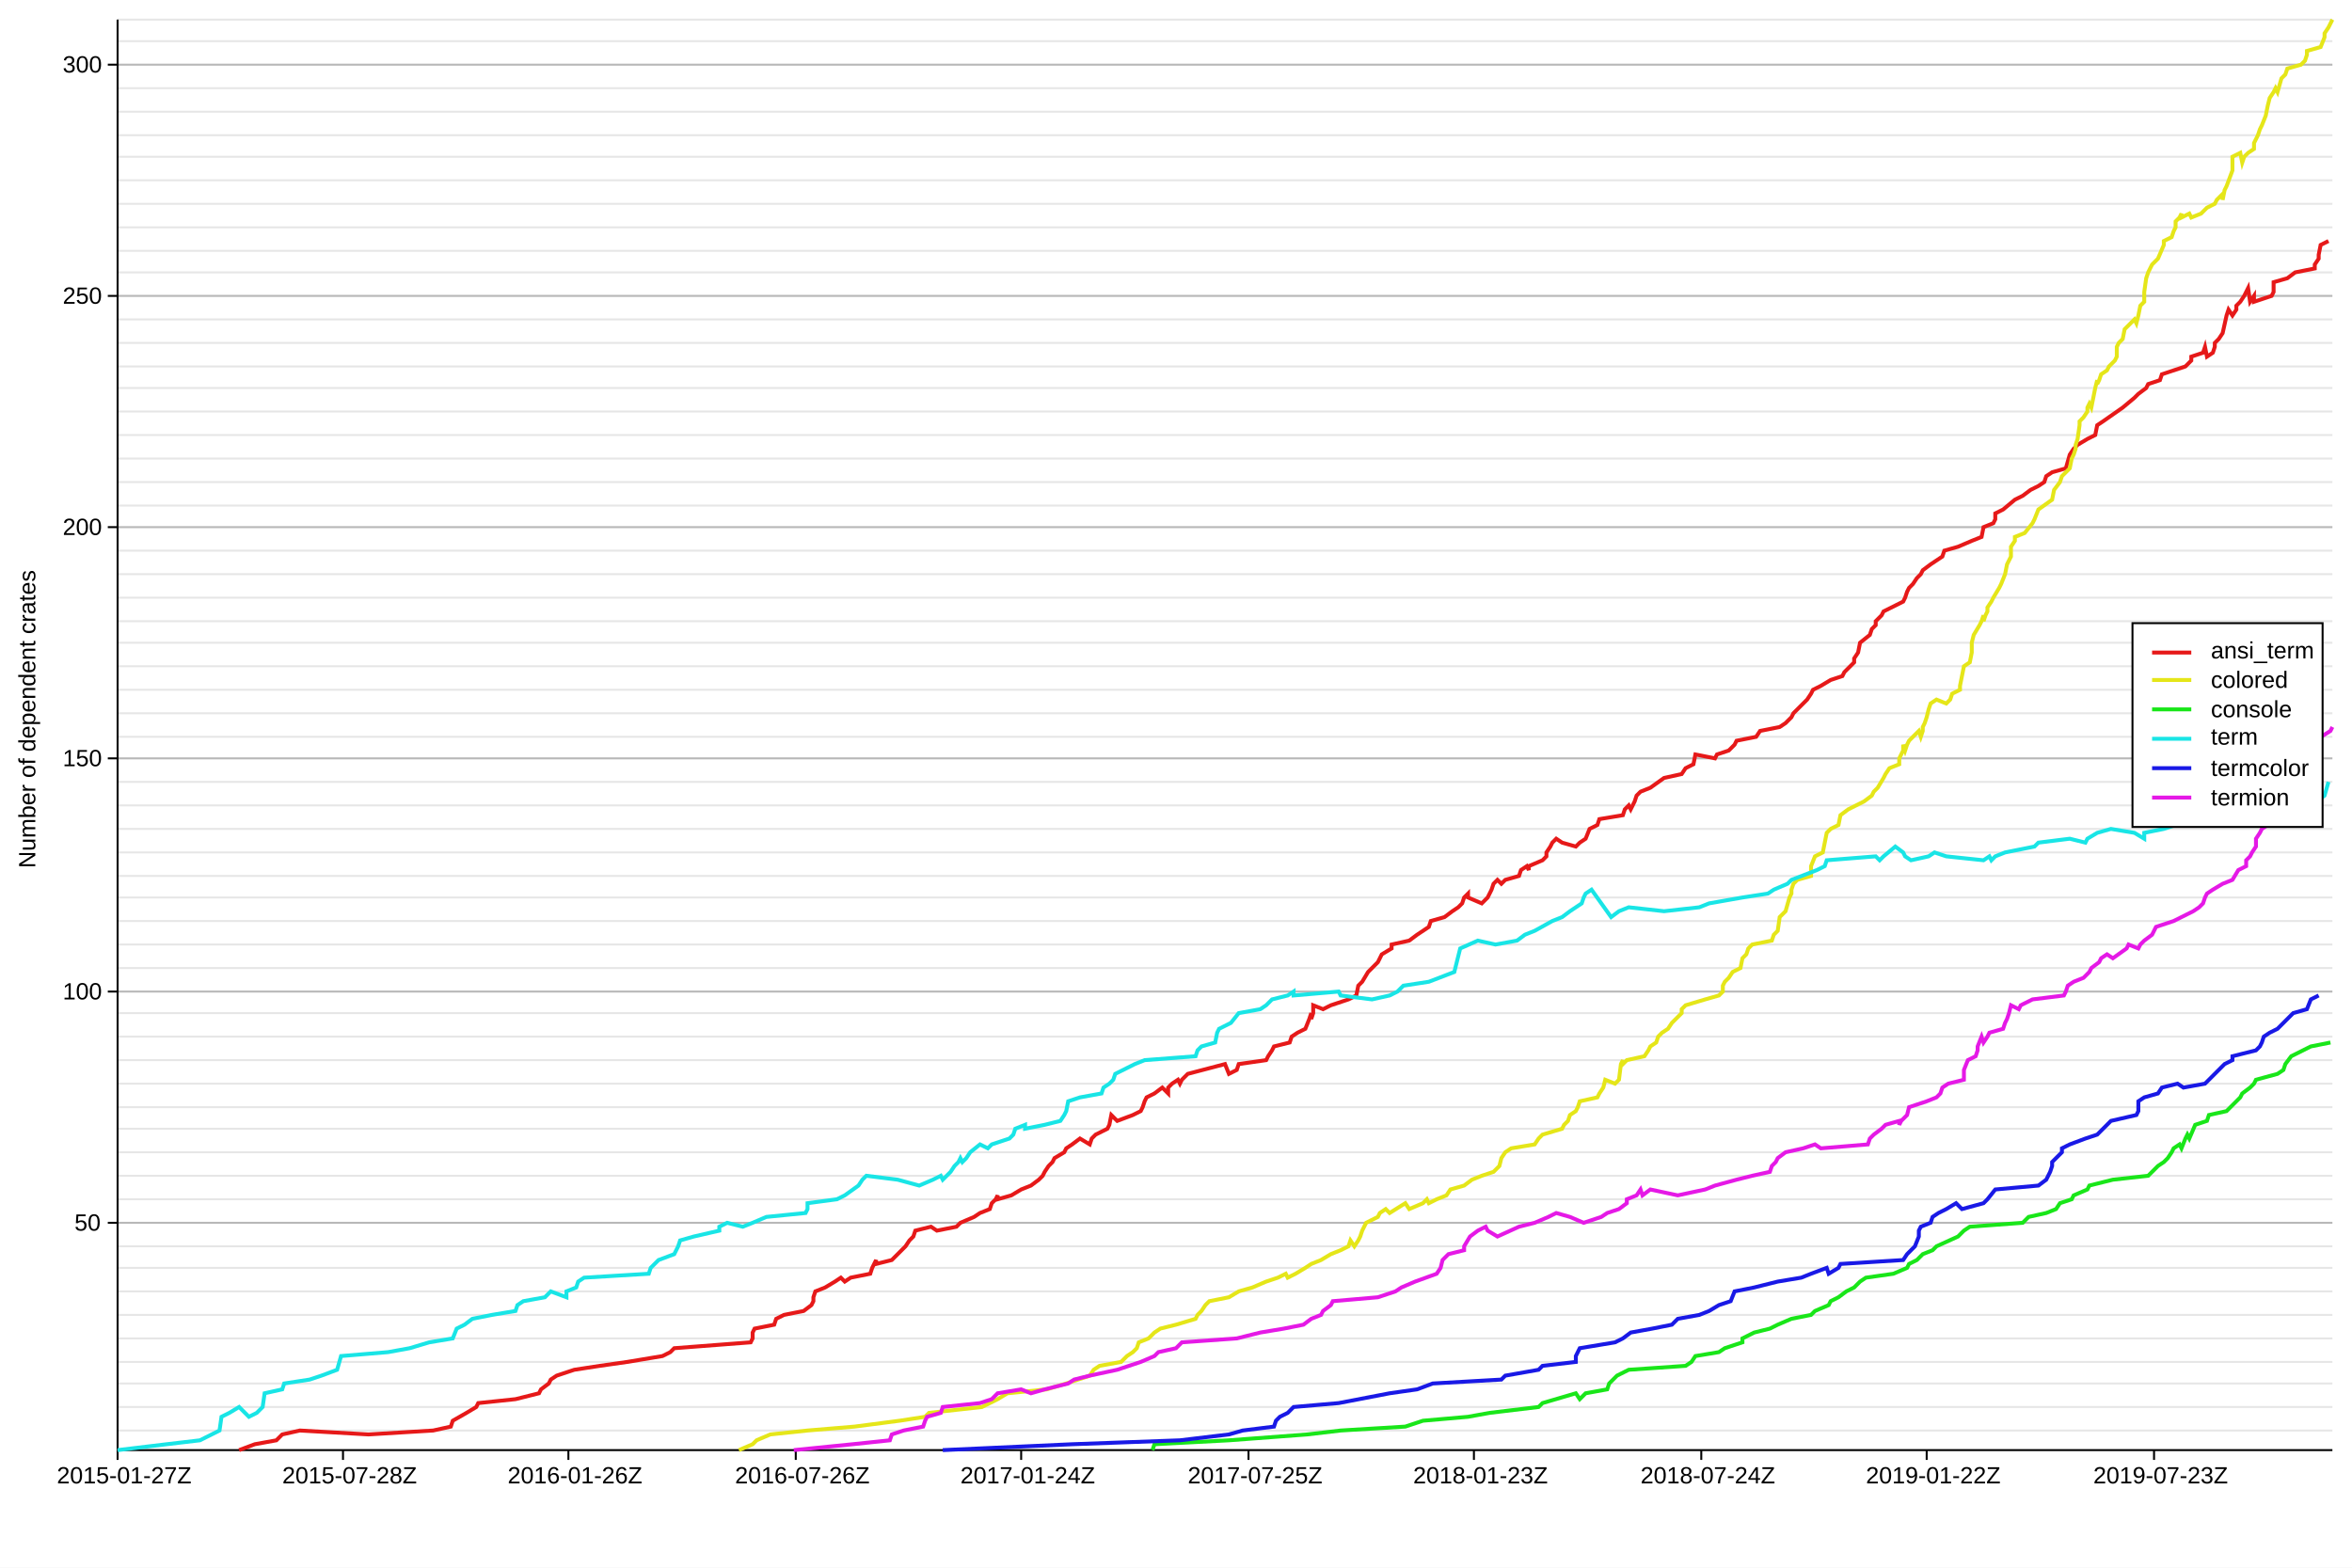
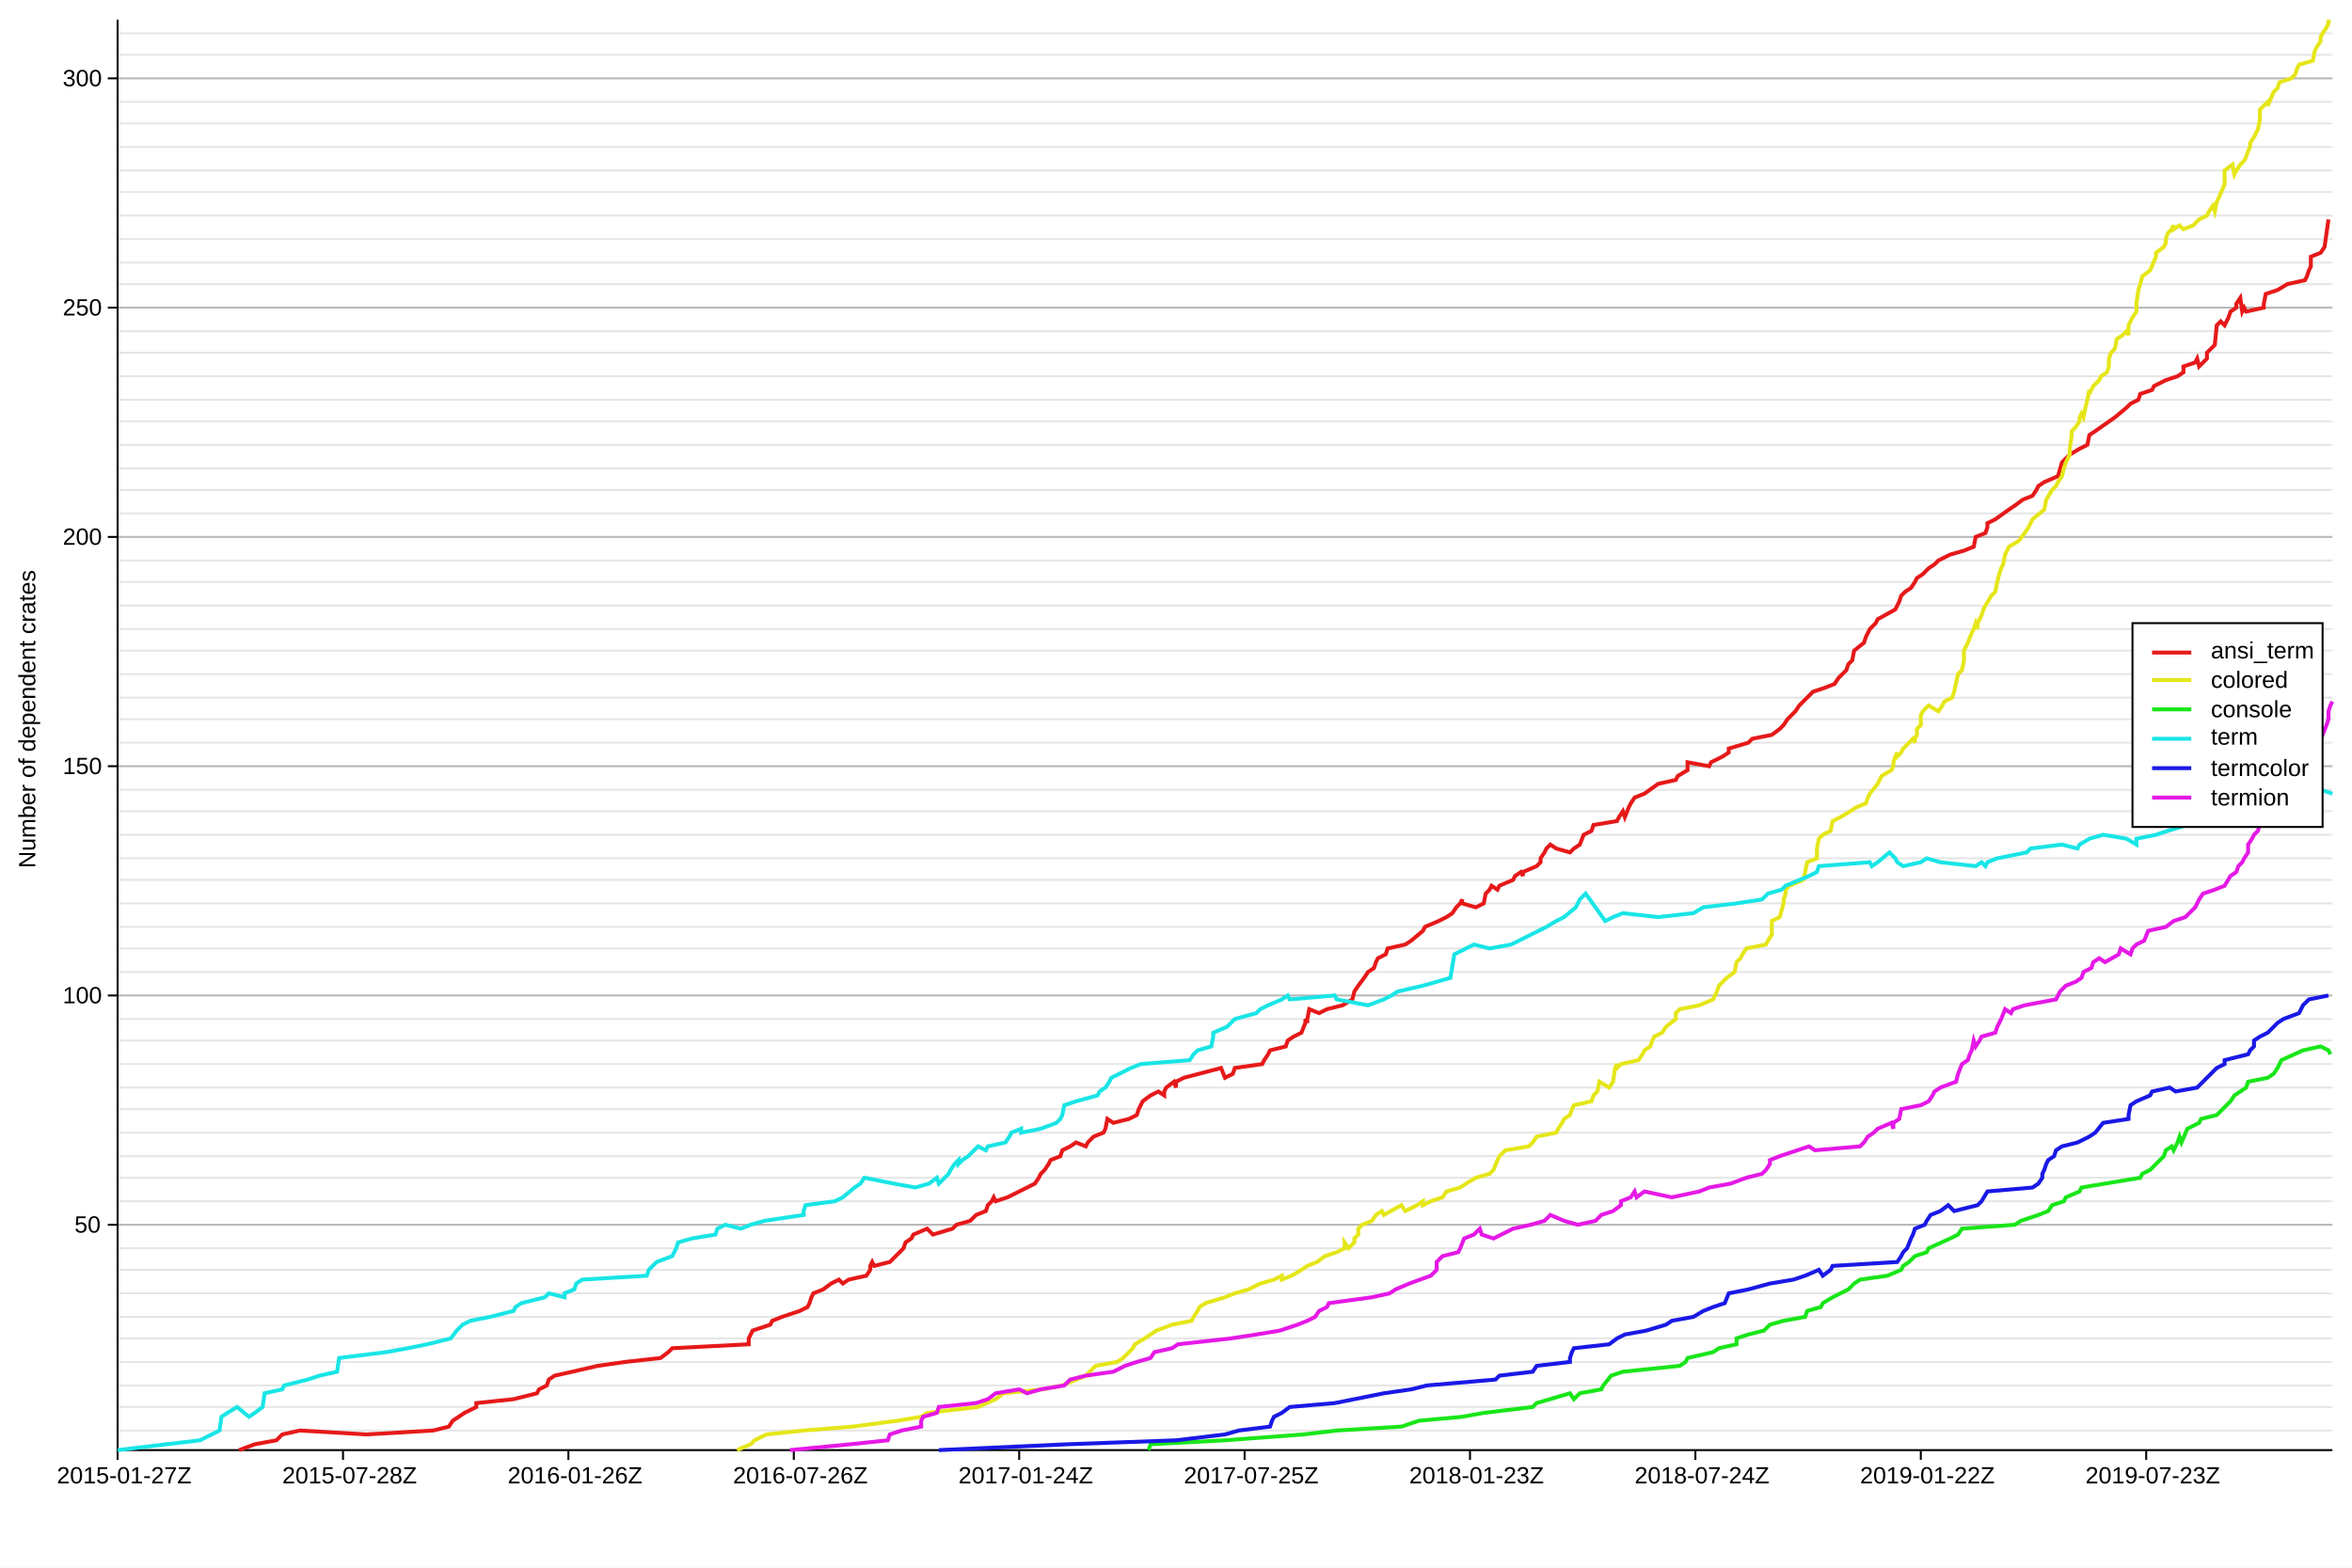
<svg xmlns="http://www.w3.org/2000/svg" viewBox="0 0 1200 800">
  <rect fill="#FFFFFF" height="800" opacity="1" stroke="none" width="1200" x="0" y="0" />
  <line opacity="0.1" stroke="#000000" stroke-width="1" x1="60" x2="1190" y1="730" y2="730" />
  <line opacity="0.1" stroke="#000000" stroke-width="1" x1="60" x2="1190" y1="718" y2="718" />
-   <line opacity="0.1" stroke="#000000" stroke-width="1" x1="60" x2="1190" y1="706" y2="706" />
+   <line opacity="0.1" stroke="#000000" stroke-width="1" x1="60" x2="1190" y1="707" y2="707" />
  <line opacity="0.1" stroke="#000000" stroke-width="1" x1="60" x2="1190" y1="695" y2="695" />
  <line opacity="0.1" stroke="#000000" stroke-width="1" x1="60" x2="1190" y1="683" y2="683" />
-   <line opacity="0.1" stroke="#000000" stroke-width="1" x1="60" x2="1190" y1="671" y2="671" />
-   <line opacity="0.1" stroke="#000000" stroke-width="1" x1="60" x2="1190" y1="659" y2="659" />
-   <line opacity="0.1" stroke="#000000" stroke-width="1" x1="60" x2="1190" y1="647" y2="647" />
-   <line opacity="0.1" stroke="#000000" stroke-width="1" x1="60" x2="1190" y1="636" y2="636" />
-   <line opacity="0.1" stroke="#000000" stroke-width="1" x1="60" x2="1190" y1="624" y2="624" />
-   <line opacity="0.1" stroke="#000000" stroke-width="1" x1="60" x2="1190" y1="612" y2="612" />
-   <line opacity="0.1" stroke="#000000" stroke-width="1" x1="60" x2="1190" y1="600" y2="600" />
-   <line opacity="0.1" stroke="#000000" stroke-width="1" x1="60" x2="1190" y1="588" y2="588" />
-   <line opacity="0.1" stroke="#000000" stroke-width="1" x1="60" x2="1190" y1="576" y2="576" />
-   <line opacity="0.1" stroke="#000000" stroke-width="1" x1="60" x2="1190" y1="565" y2="565" />
-   <line opacity="0.1" stroke="#000000" stroke-width="1" x1="60" x2="1190" y1="553" y2="553" />
-   <line opacity="0.1" stroke="#000000" stroke-width="1" x1="60" x2="1190" y1="541" y2="541" />
-   <line opacity="0.1" stroke="#000000" stroke-width="1" x1="60" x2="1190" y1="529" y2="529" />
-   <line opacity="0.1" stroke="#000000" stroke-width="1" x1="60" x2="1190" y1="517" y2="517" />
-   <line opacity="0.1" stroke="#000000" stroke-width="1" x1="60" x2="1190" y1="506" y2="506" />
-   <line opacity="0.1" stroke="#000000" stroke-width="1" x1="60" x2="1190" y1="494" y2="494" />
-   <line opacity="0.1" stroke="#000000" stroke-width="1" x1="60" x2="1190" y1="482" y2="482" />
-   <line opacity="0.1" stroke="#000000" stroke-width="1" x1="60" x2="1190" y1="470" y2="470" />
-   <line opacity="0.1" stroke="#000000" stroke-width="1" x1="60" x2="1190" y1="458" y2="458" />
-   <line opacity="0.1" stroke="#000000" stroke-width="1" x1="60" x2="1190" y1="447" y2="447" />
-   <line opacity="0.1" stroke="#000000" stroke-width="1" x1="60" x2="1190" y1="435" y2="435" />
-   <line opacity="0.1" stroke="#000000" stroke-width="1" x1="60" x2="1190" y1="423" y2="423" />
-   <line opacity="0.1" stroke="#000000" stroke-width="1" x1="60" x2="1190" y1="411" y2="411" />
-   <line opacity="0.1" stroke="#000000" stroke-width="1" x1="60" x2="1190" y1="399" y2="399" />
-   <line opacity="0.1" stroke="#000000" stroke-width="1" x1="60" x2="1190" y1="387" y2="387" />
-   <line opacity="0.1" stroke="#000000" stroke-width="1" x1="60" x2="1190" y1="376" y2="376" />
-   <line opacity="0.1" stroke="#000000" stroke-width="1" x1="60" x2="1190" y1="364" y2="364" />
-   <line opacity="0.1" stroke="#000000" stroke-width="1" x1="60" x2="1190" y1="352" y2="352" />
-   <line opacity="0.1" stroke="#000000" stroke-width="1" x1="60" x2="1190" y1="340" y2="340" />
-   <line opacity="0.1" stroke="#000000" stroke-width="1" x1="60" x2="1190" y1="328" y2="328" />
-   <line opacity="0.1" stroke="#000000" stroke-width="1" x1="60" x2="1190" y1="317" y2="317" />
-   <line opacity="0.1" stroke="#000000" stroke-width="1" x1="60" x2="1190" y1="305" y2="305" />
-   <line opacity="0.1" stroke="#000000" stroke-width="1" x1="60" x2="1190" y1="293" y2="293" />
-   <line opacity="0.1" stroke="#000000" stroke-width="1" x1="60" x2="1190" y1="281" y2="281" />
-   <line opacity="0.1" stroke="#000000" stroke-width="1" x1="60" x2="1190" y1="269" y2="269" />
-   <line opacity="0.1" stroke="#000000" stroke-width="1" x1="60" x2="1190" y1="258" y2="258" />
-   <line opacity="0.1" stroke="#000000" stroke-width="1" x1="60" x2="1190" y1="246" y2="246" />
-   <line opacity="0.1" stroke="#000000" stroke-width="1" x1="60" x2="1190" y1="234" y2="234" />
-   <line opacity="0.1" stroke="#000000" stroke-width="1" x1="60" x2="1190" y1="222" y2="222" />
-   <line opacity="0.1" stroke="#000000" stroke-width="1" x1="60" x2="1190" y1="210" y2="210" />
-   <line opacity="0.1" stroke="#000000" stroke-width="1" x1="60" x2="1190" y1="198" y2="198" />
-   <line opacity="0.1" stroke="#000000" stroke-width="1" x1="60" x2="1190" y1="187" y2="187" />
-   <line opacity="0.1" stroke="#000000" stroke-width="1" x1="60" x2="1190" y1="175" y2="175" />
-   <line opacity="0.1" stroke="#000000" stroke-width="1" x1="60" x2="1190" y1="163" y2="163" />
-   <line opacity="0.1" stroke="#000000" stroke-width="1" x1="60" x2="1190" y1="151" y2="151" />
-   <line opacity="0.1" stroke="#000000" stroke-width="1" x1="60" x2="1190" y1="139" y2="139" />
-   <line opacity="0.1" stroke="#000000" stroke-width="1" x1="60" x2="1190" y1="128" y2="128" />
-   <line opacity="0.1" stroke="#000000" stroke-width="1" x1="60" x2="1190" y1="116" y2="116" />
-   <line opacity="0.1" stroke="#000000" stroke-width="1" x1="60" x2="1190" y1="104" y2="104" />
-   <line opacity="0.1" stroke="#000000" stroke-width="1" x1="60" x2="1190" y1="92" y2="92" />
-   <line opacity="0.1" stroke="#000000" stroke-width="1" x1="60" x2="1190" y1="80" y2="80" />
-   <line opacity="0.1" stroke="#000000" stroke-width="1" x1="60" x2="1190" y1="69" y2="69" />
-   <line opacity="0.1" stroke="#000000" stroke-width="1" x1="60" x2="1190" y1="57" y2="57" />
-   <line opacity="0.1" stroke="#000000" stroke-width="1" x1="60" x2="1190" y1="45" y2="45" />
-   <line opacity="0.1" stroke="#000000" stroke-width="1" x1="60" x2="1190" y1="33" y2="33" />
-   <line opacity="0.1" stroke="#000000" stroke-width="1" x1="60" x2="1190" y1="21" y2="21" />
-   <line opacity="0.1" stroke="#000000" stroke-width="1" x1="60" x2="1190" y1="10" y2="10" />
+   <line opacity="0.1" stroke="#000000" stroke-width="1" x1="60" x2="1190" y1="672" y2="672" />
+   <line opacity="0.1" stroke="#000000" stroke-width="1" x1="60" x2="1190" y1="660" y2="660" />
+   <line opacity="0.1" stroke="#000000" stroke-width="1" x1="60" x2="1190" y1="648" y2="648" />
+   <line opacity="0.1" stroke="#000000" stroke-width="1" x1="60" x2="1190" y1="637" y2="637" />
+   <line opacity="0.1" stroke="#000000" stroke-width="1" x1="60" x2="1190" y1="625" y2="625" />
+   <line opacity="0.1" stroke="#000000" stroke-width="1" x1="60" x2="1190" y1="613" y2="613" />
+   <line opacity="0.1" stroke="#000000" stroke-width="1" x1="60" x2="1190" y1="601" y2="601" />
+   <line opacity="0.1" stroke="#000000" stroke-width="1" x1="60" x2="1190" y1="590" y2="590" />
+   <line opacity="0.1" stroke="#000000" stroke-width="1" x1="60" x2="1190" y1="578" y2="578" />
+   <line opacity="0.1" stroke="#000000" stroke-width="1" x1="60" x2="1190" y1="566" y2="566" />
+   <line opacity="0.1" stroke="#000000" stroke-width="1" x1="60" x2="1190" y1="555" y2="555" />
+   <line opacity="0.1" stroke="#000000" stroke-width="1" x1="60" x2="1190" y1="543" y2="543" />
+   <line opacity="0.1" stroke="#000000" stroke-width="1" x1="60" x2="1190" y1="531" y2="531" />
+   <line opacity="0.1" stroke="#000000" stroke-width="1" x1="60" x2="1190" y1="520" y2="520" />
+   <line opacity="0.1" stroke="#000000" stroke-width="1" x1="60" x2="1190" y1="508" y2="508" />
+   <line opacity="0.1" stroke="#000000" stroke-width="1" x1="60" x2="1190" y1="496" y2="496" />
+   <line opacity="0.1" stroke="#000000" stroke-width="1" x1="60" x2="1190" y1="484" y2="484" />
+   <line opacity="0.1" stroke="#000000" stroke-width="1" x1="60" x2="1190" y1="473" y2="473" />
+   <line opacity="0.1" stroke="#000000" stroke-width="1" x1="60" x2="1190" y1="461" y2="461" />
+   <line opacity="0.1" stroke="#000000" stroke-width="1" x1="60" x2="1190" y1="449" y2="449" />
+   <line opacity="0.1" stroke="#000000" stroke-width="1" x1="60" x2="1190" y1="438" y2="438" />
+   <line opacity="0.1" stroke="#000000" stroke-width="1" x1="60" x2="1190" y1="426" y2="426" />
+   <line opacity="0.1" stroke="#000000" stroke-width="1" x1="60" x2="1190" y1="414" y2="414" />
+   <line opacity="0.1" stroke="#000000" stroke-width="1" x1="60" x2="1190" y1="403" y2="403" />
+   <line opacity="0.1" stroke="#000000" stroke-width="1" x1="60" x2="1190" y1="391" y2="391" />
+   <line opacity="0.1" stroke="#000000" stroke-width="1" x1="60" x2="1190" y1="379" y2="379" />
+   <line opacity="0.1" stroke="#000000" stroke-width="1" x1="60" x2="1190" y1="367" y2="367" />
+   <line opacity="0.1" stroke="#000000" stroke-width="1" x1="60" x2="1190" y1="356" y2="356" />
+   <line opacity="0.1" stroke="#000000" stroke-width="1" x1="60" x2="1190" y1="344" y2="344" />
+   <line opacity="0.1" stroke="#000000" stroke-width="1" x1="60" x2="1190" y1="332" y2="332" />
+   <line opacity="0.1" stroke="#000000" stroke-width="1" x1="60" x2="1190" y1="321" y2="321" />
+   <line opacity="0.1" stroke="#000000" stroke-width="1" x1="60" x2="1190" y1="309" y2="309" />
+   <line opacity="0.1" stroke="#000000" stroke-width="1" x1="60" x2="1190" y1="297" y2="297" />
+   <line opacity="0.1" stroke="#000000" stroke-width="1" x1="60" x2="1190" y1="286" y2="286" />
+   <line opacity="0.1" stroke="#000000" stroke-width="1" x1="60" x2="1190" y1="274" y2="274" />
+   <line opacity="0.1" stroke="#000000" stroke-width="1" x1="60" x2="1190" y1="262" y2="262" />
+   <line opacity="0.1" stroke="#000000" stroke-width="1" x1="60" x2="1190" y1="250" y2="250" />
+   <line opacity="0.1" stroke="#000000" stroke-width="1" x1="60" x2="1190" y1="239" y2="239" />
+   <line opacity="0.1" stroke="#000000" stroke-width="1" x1="60" x2="1190" y1="227" y2="227" />
+   <line opacity="0.1" stroke="#000000" stroke-width="1" x1="60" x2="1190" y1="215" y2="215" />
+   <line opacity="0.1" stroke="#000000" stroke-width="1" x1="60" x2="1190" y1="204" y2="204" />
+   <line opacity="0.1" stroke="#000000" stroke-width="1" x1="60" x2="1190" y1="192" y2="192" />
+   <line opacity="0.1" stroke="#000000" stroke-width="1" x1="60" x2="1190" y1="180" y2="180" />
+   <line opacity="0.1" stroke="#000000" stroke-width="1" x1="60" x2="1190" y1="169" y2="169" />
+   <line opacity="0.1" stroke="#000000" stroke-width="1" x1="60" x2="1190" y1="157" y2="157" />
+   <line opacity="0.1" stroke="#000000" stroke-width="1" x1="60" x2="1190" y1="145" y2="145" />
+   <line opacity="0.1" stroke="#000000" stroke-width="1" x1="60" x2="1190" y1="134" y2="134" />
+   <line opacity="0.1" stroke="#000000" stroke-width="1" x1="60" x2="1190" y1="122" y2="122" />
+   <line opacity="0.1" stroke="#000000" stroke-width="1" x1="60" x2="1190" y1="110" y2="110" />
+   <line opacity="0.1" stroke="#000000" stroke-width="1" x1="60" x2="1190" y1="98" y2="98" />
+   <line opacity="0.1" stroke="#000000" stroke-width="1" x1="60" x2="1190" y1="87" y2="87" />
+   <line opacity="0.1" stroke="#000000" stroke-width="1" x1="60" x2="1190" y1="75" y2="75" />
+   <line opacity="0.1" stroke="#000000" stroke-width="1" x1="60" x2="1190" y1="63" y2="63" />
+   <line opacity="0.1" stroke="#000000" stroke-width="1" x1="60" x2="1190" y1="52" y2="52" />
+   <line opacity="0.1" stroke="#000000" stroke-width="1" x1="60" x2="1190" y1="40" y2="40" />
+   <line opacity="0.1" stroke="#000000" stroke-width="1" x1="60" x2="1190" y1="28" y2="28" />
+   <line opacity="0.1" stroke="#000000" stroke-width="1" x1="60" x2="1190" y1="17" y2="17" />
  <text fill="#000000" font-family="Arial" font-size="12" opacity="1" transform="rotate(270, 10, 443)" x="10" y="451">
Number of dependent crates
</text>
-   <line opacity="0.2" stroke="#000000" stroke-width="1" x1="60" x2="1190" y1="624" y2="624" />
-   <line opacity="0.2" stroke="#000000" stroke-width="1" x1="60" x2="1190" y1="506" y2="506" />
-   <line opacity="0.2" stroke="#000000" stroke-width="1" x1="60" x2="1190" y1="387" y2="387" />
-   <line opacity="0.2" stroke="#000000" stroke-width="1" x1="60" x2="1190" y1="269" y2="269" />
-   <line opacity="0.2" stroke="#000000" stroke-width="1" x1="60" x2="1190" y1="151" y2="151" />
-   <line opacity="0.2" stroke="#000000" stroke-width="1" x1="60" x2="1190" y1="33" y2="33" />
+   <line opacity="0.2" stroke="#000000" stroke-width="1" x1="60" x2="1190" y1="625" y2="625" />
+   <line opacity="0.2" stroke="#000000" stroke-width="1" x1="60" x2="1190" y1="508" y2="508" />
+   <line opacity="0.2" stroke="#000000" stroke-width="1" x1="60" x2="1190" y1="391" y2="391" />
+   <line opacity="0.2" stroke="#000000" stroke-width="1" x1="60" x2="1190" y1="274" y2="274" />
+   <line opacity="0.2" stroke="#000000" stroke-width="1" x1="60" x2="1190" y1="157" y2="157" />
+   <line opacity="0.2" stroke="#000000" stroke-width="1" x1="60" x2="1190" y1="40" y2="40" />
  <polyline fill="none" opacity="1" points="60,740 60,10 " stroke="#000000" stroke-width="1" />
-   <text fill="#000000" font-family="Arial" font-size="12" opacity="1" x="38" y="628">
+   <text fill="#000000" font-family="Arial" font-size="12" opacity="1" x="38" y="629">
50
</text>
-   <polyline fill="none" opacity="1" points="55,624 60,624 " stroke="#000000" stroke-width="1" />
-   <text fill="#000000" font-family="Arial" font-size="12" opacity="1" x="32" y="510">
+   <polyline fill="none" opacity="1" points="55,625 60,625 " stroke="#000000" stroke-width="1" />
+   <text fill="#000000" font-family="Arial" font-size="12" opacity="1" x="32" y="512">
100
</text>
-   <polyline fill="none" opacity="1" points="55,506 60,506 " stroke="#000000" stroke-width="1" />
-   <text fill="#000000" font-family="Arial" font-size="12" opacity="1" x="32" y="391">
+   <polyline fill="none" opacity="1" points="55,508 60,508 " stroke="#000000" stroke-width="1" />
+   <text fill="#000000" font-family="Arial" font-size="12" opacity="1" x="32" y="395">
150
</text>
-   <polyline fill="none" opacity="1" points="55,387 60,387 " stroke="#000000" stroke-width="1" />
-   <text fill="#000000" font-family="Arial" font-size="12" opacity="1" x="32" y="273">
+   <polyline fill="none" opacity="1" points="55,391 60,391 " stroke="#000000" stroke-width="1" />
+   <text fill="#000000" font-family="Arial" font-size="12" opacity="1" x="32" y="278">
200
</text>
-   <polyline fill="none" opacity="1" points="55,269 60,269 " stroke="#000000" stroke-width="1" />
-   <text fill="#000000" font-family="Arial" font-size="12" opacity="1" x="32" y="155">
+   <polyline fill="none" opacity="1" points="55,274 60,274 " stroke="#000000" stroke-width="1" />
+   <text fill="#000000" font-family="Arial" font-size="12" opacity="1" x="32" y="161">
250
</text>
-   <polyline fill="none" opacity="1" points="55,151 60,151 " stroke="#000000" stroke-width="1" />
-   <text fill="#000000" font-family="Arial" font-size="12" opacity="1" x="32" y="37">
+   <polyline fill="none" opacity="1" points="55,157 60,157 " stroke="#000000" stroke-width="1" />
+   <text fill="#000000" font-family="Arial" font-size="12" opacity="1" x="32" y="44">
300
</text>
-   <polyline fill="none" opacity="1" points="55,33 60,33 " stroke="#000000" stroke-width="1" />
+   <polyline fill="none" opacity="1" points="55,40 60,40 " stroke="#000000" stroke-width="1" />
  <polyline fill="none" opacity="1" points="60,740 1190,740 " stroke="#000000" stroke-width="1" />
  <text fill="#000000" font-family="Arial" font-size="12" opacity="1" x="29" y="757">
2015-01-27Z
</text>
  <polyline fill="none" opacity="1" points="60,740 60,745 " stroke="#000000" stroke-width="1" />
  <text fill="#000000" font-family="Arial" font-size="12" opacity="1" x="144" y="757">
2015-07-28Z
</text>
  <polyline fill="none" opacity="1" points="175,740 175,745 " stroke="#000000" stroke-width="1" />
  <text fill="#000000" font-family="Arial" font-size="12" opacity="1" x="259" y="757">
2016-01-26Z
</text>
  <polyline fill="none" opacity="1" points="290,740 290,745 " stroke="#000000" stroke-width="1" />
-   <text fill="#000000" font-family="Arial" font-size="12" opacity="1" x="375" y="757">
+   <text fill="#000000" font-family="Arial" font-size="12" opacity="1" x="374" y="757">
2016-07-26Z
</text>
-   <polyline fill="none" opacity="1" points="406,740 406,745 " stroke="#000000" stroke-width="1" />
-   <text fill="#000000" font-family="Arial" font-size="12" opacity="1" x="490" y="757">
+   <polyline fill="none" opacity="1" points="405,740 405,745 " stroke="#000000" stroke-width="1" />
+   <text fill="#000000" font-family="Arial" font-size="12" opacity="1" x="489" y="757">
2017-01-24Z
</text>
-   <polyline fill="none" opacity="1" points="521,740 521,745 " stroke="#000000" stroke-width="1" />
-   <text fill="#000000" font-family="Arial" font-size="12" opacity="1" x="606" y="757">
+   <polyline fill="none" opacity="1" points="520,740 520,745 " stroke="#000000" stroke-width="1" />
+   <text fill="#000000" font-family="Arial" font-size="12" opacity="1" x="604" y="757">
2017-07-25Z
</text>
-   <polyline fill="none" opacity="1" points="637,740 637,745 " stroke="#000000" stroke-width="1" />
-   <text fill="#000000" font-family="Arial" font-size="12" opacity="1" x="721" y="757">
+   <polyline fill="none" opacity="1" points="635,740 635,745 " stroke="#000000" stroke-width="1" />
+   <text fill="#000000" font-family="Arial" font-size="12" opacity="1" x="719" y="757">
2018-01-23Z
</text>
-   <polyline fill="none" opacity="1" points="752,740 752,745 " stroke="#000000" stroke-width="1" />
-   <text fill="#000000" font-family="Arial" font-size="12" opacity="1" x="837" y="757">
+   <polyline fill="none" opacity="1" points="750,740 750,745 " stroke="#000000" stroke-width="1" />
+   <text fill="#000000" font-family="Arial" font-size="12" opacity="1" x="834" y="757">
2018-07-24Z
</text>
-   <polyline fill="none" opacity="1" points="868,740 868,745 " stroke="#000000" stroke-width="1" />
-   <text fill="#000000" font-family="Arial" font-size="12" opacity="1" x="952" y="757">
+   <polyline fill="none" opacity="1" points="865,740 865,745 " stroke="#000000" stroke-width="1" />
+   <text fill="#000000" font-family="Arial" font-size="12" opacity="1" x="949" y="757">
2019-01-22Z
</text>
-   <polyline fill="none" opacity="1" points="983,740 983,745 " stroke="#000000" stroke-width="1" />
-   <text fill="#000000" font-family="Arial" font-size="12" opacity="1" x="1068" y="757">
+   <polyline fill="none" opacity="1" points="980,740 980,745 " stroke="#000000" stroke-width="1" />
+   <text fill="#000000" font-family="Arial" font-size="12" opacity="1" x="1064" y="757">
2019-07-23Z
</text>
-   <polyline fill="none" opacity="1" points="1099,740 1099,745 " stroke="#000000" stroke-width="1" />
-   <polyline fill="none" opacity="1" points="122,740 130,737 141,735 144,732 153,730 188,732 221,730 230,728 231,725 238,721 243,718 244,716 263,714 275,711 276,709 280,706 281,704 284,702 293,699 306,697 320,695 338,692 342,690 344,688 383,685 384,683 384,680 385,678 395,676 396,673 400,671 410,669 414,666 415,664 415,662 416,659 421,657 426,654 429,652 431,654 434,652 444,650 445,647 446,645 447,643 447,645 455,643 462,636 464,633 466,631 467,628 475,626 478,628 488,626 490,624 497,621 500,619 505,617 506,614 508,612 509,610 509,612 516,610 521,607 526,605 530,602 532,600 533,598 535,595 537,593 538,591 543,588 544,586 547,584 551,581 556,584 557,581 559,579 565,576 566,574 567,569 570,572 578,569 582,567 583,565 584,562 585,560 589,558 593,555 596,558 596,555 598,553 601,551 602,553 603,551 606,548 625,543 627,548 631,546 632,543 646,541 647,539 649,536 650,534 658,532 659,529 662,527 666,525 668,520 669,517 669,520 670,517 670,513 675,515 679,513 688,510 692,508 693,503 695,501 698,496 700,494 703,491 704,489 705,487 710,484 710,482 719,480 723,477 729,473 730,470 737,468 741,465 744,463 746,461 747,458 749,456 749,458 756,461 759,458 761,454 762,451 764,449 766,451 768,449 775,447 776,444 779,442 780,444 780,442 787,439 789,437 789,435 791,432 792,430 794,428 797,430 804,432 806,430 809,428 811,423 815,421 816,418 828,416 829,413 831,411 832,413 834,409 835,406 837,404 842,402 849,397 858,395 860,392 864,390 865,385 875,387 876,385 882,383 885,380 886,378 896,376 898,373 908,371 911,369 914,366 915,364 917,362 920,359 922,357 924,354 925,352 929,350 934,347 940,345 941,343 944,340 946,338 946,336 948,333 949,328 954,324 955,321 957,319 957,317 960,314 961,312 971,307 972,305 973,302 974,300 976,298 978,295 980,293 981,291 985,288 988,286 991,284 992,281 999,279 1006,276 1011,274 1012,269 1017,267 1018,265 1018,262 1022,260 1028,255 1032,253 1036,250 1040,248 1043,246 1044,243 1047,241 1054,239 1056,232 1058,229 1060,227 1065,224 1069,222 1070,217 1073,215 1083,208 1089,203 1091,201 1095,198 1096,196 1102,194 1103,191 1109,189 1115,187 1118,184 1118,182 1124,180 1125,177 1126,182 1129,180 1130,177 1130,175 1132,173 1134,170 1136,161 1137,158 1139,161 1141,158 1141,156 1143,154 1145,151 1146,149 1147,147 1148,154 1150,151 1150,154 1159,151 1160,149 1160,144 1167,142 1171,139 1181,137 1181,135 1183,132 1183,130 1184,125 1188,123 " stroke="#E61919" stroke-width="2" />
-   <polyline fill="none" opacity="1" points="377,740 384,737 386,735 393,732 412,730 436,728 459,725 472,723 474,721 501,718 509,714 514,711 534,709 544,706 556,702 558,699 561,697 572,695 575,692 578,690 580,688 581,685 586,683 589,680 592,678 600,676 610,673 611,671 613,669 615,666 617,664 627,662 632,659 639,657 646,654 652,652 656,650 657,652 661,650 666,647 669,645 674,643 679,640 684,638 688,636 689,633 691,636 693,633 694,631 695,628 696,626 697,624 703,621 704,619 707,617 709,619 717,614 719,617 726,614 728,612 729,614 733,612 738,610 740,607 747,605 751,602 756,600 762,598 765,595 766,591 768,588 771,586 783,584 785,581 787,579 797,576 798,574 800,572 801,569 804,567 805,565 806,562 815,560 816,558 818,555 819,551 824,553 826,551 827,543 828,541 828,543 830,541 839,539 841,536 842,534 845,532 846,529 848,527 851,525 853,522 858,517 858,515 860,513 870,510 877,508 879,506 879,503 880,501 882,499 884,496 888,494 889,489 891,487 892,484 894,482 904,480 905,477 907,475 908,468 911,465 913,458 914,456 914,454 915,451 917,449 924,447 924,442 926,437 930,435 931,430 932,425 934,423 938,421 939,416 943,413 947,411 951,409 955,406 956,404 958,402 961,397 962,395 964,392 969,390 969,387 970,385 971,383 971,380 972,383 973,380 974,378 979,373 980,376 981,373 981,371 982,369 983,366 984,362 985,359 988,357 993,359 995,357 996,354 1000,352 1000,350 1002,340 1005,338 1006,333 1006,328 1007,324 1010,319 1011,317 1012,314 1012,317 1013,314 1014,312 1014,310 1016,307 1017,305 1020,300 1021,298 1023,293 1024,288 1025,286 1026,284 1026,279 1028,276 1028,274 1033,272 1037,267 1038,265 1040,260 1047,255 1048,250 1051,246 1052,243 1054,241 1056,239 1057,234 1058,232 1059,229 1059,227 1060,224 1061,217 1061,215 1063,213 1065,210 1065,208 1066,206 1067,208 1068,203 1069,198 1070,194 1070,196 1071,194 1072,191 1075,189 1076,187 1079,184 1080,182 1080,177 1081,175 1083,173 1084,168 1087,165 1089,163 1090,165 1091,161 1092,156 1094,154 1094,149 1095,142 1096,139 1098,135 1101,132 1104,125 1104,123 1108,121 1109,118 1110,116 1110,113 1112,111 1113,109 1113,111 1117,109 1118,111 1123,109 1126,106 1130,104 1131,102 1134,99 1134,102 1135,97 1136,95 1139,87 1139,80 1143,78 1144,83 1145,80 1147,78 1150,76 1150,73 1151,71 1152,69 1153,66 1154,64 1156,59 1157,54 1158,50 1160,47 1161,45 1162,47 1164,40 1166,38 1167,35 1174,33 1176,31 1177,28 1177,26 1184,24 1186,19 1186,17 1188,14 1189,12 1190,10 " stroke="#E5E619" stroke-width="2" />
-   <polyline fill="none" opacity="1" points="588,740 589,737 627,735 667,732 684,730 717,728 726,725 749,723 760,721 785,718 787,716 804,711 806,714 809,711 820,709 821,706 825,702 831,699 860,697 863,695 865,692 877,690 880,688 889,685 889,683 895,680 903,678 907,676 914,673 924,671 926,669 933,666 934,664 938,662 942,659 946,657 949,654 952,652 966,650 973,647 974,645 978,643 981,640 986,638 988,636 999,631 1002,628 1005,626 1032,624 1035,621 1044,619 1049,617 1051,614 1057,612 1058,610 1065,607 1066,605 1078,602 1096,600 1098,598 1101,595 1104,593 1106,591 1108,588 1109,586 1112,584 1113,586 1115,581 1116,579 1117,581 1120,574 1126,572 1127,569 1136,567 1138,565 1143,560 1144,558 1148,555 1150,553 1151,551 1162,548 1165,546 1166,543 1169,539 1179,534 1189,532 " stroke="#19E619" stroke-width="2" />
-   <polyline fill="none" opacity="1" points="60,740 85,737 102,735 108,732 112,730 113,723 117,721 122,718 127,723 131,721 134,718 135,711 144,709 145,706 158,704 164,702 172,699 174,692 198,690 209,688 219,685 231,683 233,678 237,676 241,673 251,671 263,669 264,666 267,664 278,662 281,659 289,662 289,659 294,657 295,654 298,652 331,650 332,647 334,645 336,643 344,640 345,638 346,636 347,633 354,631 367,628 367,626 371,624 379,626 384,624 391,621 411,619 412,617 412,614 427,612 431,610 438,605 440,602 442,600 458,602 469,605 476,602 480,600 481,602 483,600 485,598 487,595 489,593 490,591 491,593 493,591 495,588 500,584 504,586 506,584 515,581 517,579 518,576 523,574 523,576 533,574 541,572 543,569 544,567 545,562 551,560 562,558 563,555 566,553 568,551 569,548 579,543 584,541 610,539 611,536 613,534 620,532 621,527 622,525 628,522 632,517 643,515 646,513 649,510 657,508 660,506 660,508 683,506 684,508 700,510 709,508 713,506 716,503 729,501 742,496 745,484 754,480 763,482 774,480 778,477 783,475 792,470 797,468 801,465 807,461 808,458 809,456 812,454 822,468 826,465 831,463 849,465 867,463 872,461 889,458 902,456 905,454 912,451 914,449 927,444 931,442 932,439 957,437 959,439 961,437 967,432 971,435 972,437 975,439 984,437 987,435 993,437 1012,439 1015,437 1016,439 1018,437 1023,435 1038,432 1040,430 1056,428 1064,430 1065,428 1070,425 1077,423 1089,425 1094,428 1094,425 1104,423 1110,421 1120,418 1125,416 1129,413 1161,411 1169,413 1170,416 1179,413 1179,411 1186,406 1188,399 " stroke="#19E5E6" stroke-width="2" />
-   <polyline fill="none" opacity="1" points="481,740 547,737 602,735 627,732 634,730 650,728 651,725 653,723 657,721 660,718 683,716 709,711 723,709 731,706 766,704 768,702 785,699 787,697 804,695 804,692 805,690 806,688 824,685 828,683 832,680 843,678 853,676 856,673 867,671 872,669 877,666 883,664 885,659 895,657 907,654 919,652 924,650 932,647 933,650 938,647 939,645 971,643 973,640 975,638 977,636 979,631 979,628 980,626 985,624 986,621 989,619 993,617 998,614 1001,617 1012,614 1014,612 1018,607 1040,605 1044,602 1045,600 1046,598 1047,595 1047,593 1049,591 1052,588 1052,586 1056,584 1064,581 1070,579 1073,576 1077,572 1090,569 1091,567 1091,562 1094,560 1101,558 1103,555 1111,553 1114,555 1125,553 1130,548 1132,546 1135,543 1139,541 1139,539 1151,536 1153,534 1154,532 1155,529 1158,527 1162,525 1167,520 1170,517 1177,515 1179,510 1183,508 " stroke="#1919E6" stroke-width="2" />
-   <polyline fill="none" opacity="1" points="405,740 435,737 454,735 455,732 461,730 471,728 472,725 473,723 480,721 481,718 500,716 506,714 509,711 521,709 526,711 533,709 545,706 548,704 556,702 570,699 576,697 582,695 589,692 591,690 600,688 603,685 631,683 643,680 655,678 665,676 669,673 674,671 675,669 679,666 680,664 703,662 712,659 715,657 722,654 733,650 735,647 736,643 739,640 747,638 747,636 750,631 754,628 758,626 759,628 764,631 775,626 783,624 790,621 794,619 801,621 808,624 817,621 820,619 826,617 830,614 830,612 835,610 837,607 838,610 842,607 856,610 870,607 875,605 886,602 894,600 903,598 904,595 906,593 907,591 911,588 920,586 926,584 929,586 953,584 954,581 956,579 960,576 962,574 969,572 969,574 970,572 973,569 974,565 983,562 988,560 990,558 991,555 994,553 1002,551 1002,546 1004,541 1008,539 1009,536 1009,534 1011,529 1012,532 1014,529 1015,527 1022,525 1023,522 1024,520 1025,517 1026,513 1030,515 1031,513 1037,510 1053,508 1054,506 1055,503 1058,501 1063,499 1066,496 1067,494 1071,491 1072,489 1075,487 1078,489 1085,484 1086,482 1091,484 1092,482 1094,480 1098,477 1100,473 1109,470 1113,468 1119,465 1122,463 1124,461 1125,458 1126,456 1129,454 1134,451 1139,449 1142,444 1146,442 1146,439 1148,437 1149,435 1151,432 1151,428 1153,425 1154,423 1157,421 1158,413 1160,411 1165,409 1166,406 1168,404 1170,399 1172,395 1173,392 1174,390 1174,387 1177,383 1179,380 1181,378 1189,373 1190,371 " stroke="#E519E6" stroke-width="2" />
+   <polyline fill="none" opacity="1" points="1095,740 1095,745 " stroke="#000000" stroke-width="1" />
+   <polyline fill="none" opacity="1" points="122,740 130,737 141,735 144,732 153,730 187,732 221,730 229,728 231,725 237,721 243,718 243,716 262,714 274,711 275,709 279,707 280,704 283,702 292,700 305,697 319,695 337,693 341,690 343,688 382,686 382,683 383,681 384,679 393,676 394,674 399,672 408,669 412,667 413,665 414,662 415,660 420,658 424,655 428,653 430,655 433,653 442,651 444,648 444,646 445,644 446,646 454,644 461,637 462,634 465,632 466,630 473,627 476,630 486,627 488,625 495,623 498,620 503,618 504,615 506,613 507,611 508,613 514,611 520,608 524,606 528,604 530,601 531,599 533,597 535,594 536,592 541,590 542,587 546,585 549,583 554,585 555,583 558,580 563,578 564,576 565,571 568,573 576,571 580,569 581,566 582,564 583,562 587,559 591,557 594,559 594,557 595,555 599,552 600,555 600,552 604,550 623,545 625,550 629,548 630,545 644,543 645,541 647,538 648,536 656,534 657,531 660,529 664,527 666,522 666,520 667,522 667,520 668,515 673,517 677,515 685,513 690,510 691,506 693,503 696,499 698,496 701,494 702,491 703,489 707,487 708,484 717,482 720,480 726,475 727,473 734,470 738,468 741,466 743,463 745,461 746,459 746,461 753,463 757,461 758,456 760,454 761,452 764,454 765,452 772,449 773,447 776,445 777,447 777,445 784,442 786,440 786,438 788,435 789,433 791,431 794,433 801,435 803,433 806,431 808,426 812,424 813,421 825,419 826,417 828,414 829,417 831,412 832,410 834,407 839,405 846,400 855,398 856,396 861,393 861,389 872,391 873,389 879,386 882,384 882,382 892,379 894,377 904,375 908,372 910,370 912,367 914,365 916,363 918,360 920,358 922,356 925,353 931,351 936,349 938,346 940,344 942,342 943,339 945,337 946,332 951,328 952,325 953,323 954,321 957,318 958,316 967,311 968,309 969,307 970,304 972,302 975,300 977,297 978,295 981,293 984,290 987,288 989,286 995,283 1002,281 1007,279 1008,274 1013,272 1014,269 1014,267 1018,265 1025,260 1028,258 1032,255 1037,253 1039,250 1040,248 1043,246 1050,243 1052,236 1054,234 1056,232 1061,229 1065,227 1066,222 1069,220 1079,213 1085,208 1087,206 1091,204 1092,201 1098,199 1099,197 1105,194 1111,192 1114,190 1114,187 1120,185 1121,183 1122,187 1124,185 1126,183 1126,180 1128,178 1130,176 1131,166 1133,164 1135,166 1136,164 1137,162 1138,159 1141,157 1141,155 1143,152 1144,159 1145,157 1146,159 1155,157 1155,155 1156,150 1162,148 1167,145 1176,143 1177,141 1178,138 1179,136 1179,131 1184,129 1186,126 1188,112 " stroke="#E61919" stroke-width="2" />
+   <polyline fill="none" opacity="1" points="376,740 383,737 385,735 391,732 410,730 435,728 458,725 470,723 473,721 499,718 508,714 512,711 532,709 542,707 554,702 556,700 559,697 570,695 573,693 576,690 578,688 579,686 584,683 587,681 590,679 598,676 608,674 609,672 611,669 612,667 615,665 625,662 630,660 637,658 643,655 650,653 654,651 654,653 659,651 664,648 667,646 672,644 676,641 682,639 686,637 686,634 688,637 691,634 691,632 693,630 693,627 695,625 700,623 702,620 705,618 706,620 715,615 717,618 723,615 726,613 726,615 730,613 736,611 738,608 745,606 748,604 753,601 760,599 762,597 764,592 765,590 768,587 780,585 782,583 784,580 794,578 795,576 797,573 798,571 801,569 802,566 803,564 812,562 813,559 815,557 816,552 821,555 823,552 824,545 825,543 825,545 827,543 836,541 838,538 839,536 842,534 843,531 844,529 848,527 850,524 855,520 855,517 857,515 867,513 874,510 875,508 876,506 877,503 879,501 881,499 885,496 886,491 888,489 889,487 891,484 901,482 902,480 904,477 904,470 908,468 910,461 910,459 911,456 911,454 913,452 920,449 921,445 922,440 927,438 927,433 928,428 930,426 934,424 935,419 939,417 944,414 947,412 952,410 953,407 954,405 958,400 959,398 960,396 965,393 966,391 966,389 967,386 968,384 968,386 970,384 971,382 976,377 977,379 977,377 978,375 978,372 980,370 980,365 981,363 984,360 989,363 991,360 992,358 996,356 997,353 999,344 1001,342 1002,337 1002,332 1004,328 1006,323 1007,321 1008,318 1009,321 1009,318 1010,316 1011,314 1012,311 1013,309 1016,304 1018,302 1019,297 1020,293 1021,290 1022,288 1023,283 1024,281 1025,279 1030,276 1033,272 1035,269 1037,265 1043,260 1044,255 1047,250 1049,248 1050,246 1052,243 1053,239 1054,236 1055,234 1056,232 1056,229 1057,222 1057,220 1059,218 1061,215 1061,213 1062,211 1063,213 1064,208 1065,204 1066,199 1066,201 1067,199 1068,197 1071,194 1072,192 1075,190 1076,187 1076,183 1077,180 1079,178 1080,173 1083,171 1085,169 1086,171 1086,166 1088,162 1090,159 1090,155 1091,148 1092,145 1093,141 1097,138 1100,131 1100,129 1104,126 1105,124 1105,122 1106,119 1108,117 1109,115 1109,117 1112,115 1114,117 1119,115 1122,112 1126,110 1127,108 1129,105 1130,108 1131,103 1132,101 1135,94 1135,87 1139,84 1140,89 1141,87 1143,84 1145,82 1146,80 1147,77 1148,75 1148,73 1150,70 1152,66 1153,61 1153,56 1155,54 1157,52 1157,54 1160,47 1162,45 1163,42 1169,40 1171,38 1172,35 1173,33 1180,31 1181,26 1182,24 1184,21 1184,19 1185,17 1187,14 1188,12 1188,10 " stroke="#E5E619" stroke-width="2" />
+   <polyline fill="none" opacity="1" points="586,740 587,737 625,735 665,732 682,730 715,728 724,725 746,723 757,721 782,718 784,716 801,711 803,714 806,711 817,709 818,707 822,702 828,700 857,697 860,695 861,693 874,690 877,688 886,686 886,683 892,681 900,679 903,676 910,674 921,672 922,669 929,667 930,665 935,662 939,660 943,658 946,655 949,653 963,651 970,648 971,646 974,644 977,641 983,639 984,637 995,632 999,630 1001,627 1028,625 1031,623 1040,620 1045,618 1047,615 1053,613 1054,611 1061,608 1062,606 1074,604 1092,601 1093,599 1097,597 1100,594 1102,592 1104,590 1105,587 1108,585 1109,587 1111,583 1112,580 1113,583 1116,576 1122,573 1123,571 1131,569 1134,566 1138,562 1140,559 1143,557 1146,555 1147,552 1157,550 1160,548 1162,545 1164,541 1175,536 1184,534 1188,536 1189,538 " stroke="#19E619" stroke-width="2" />
+   <polyline fill="none" opacity="1" points="60,740 85,737 102,735 108,732 112,730 113,723 116,721 121,718 127,723 130,721 134,718 135,711 144,709 145,707 157,704 163,702 172,700 173,693 197,690 208,688 218,686 230,683 233,679 236,676 240,674 250,672 262,669 263,667 266,665 278,662 280,660 288,662 288,660 293,658 294,655 297,653 330,651 331,648 333,646 335,644 343,641 344,639 345,637 346,634 353,632 365,630 366,627 370,625 378,627 383,625 390,623 410,620 410,618 411,615 426,613 430,611 436,606 439,604 441,601 456,604 467,606 474,604 478,601 479,604 482,601 484,599 485,597 487,594 489,592 489,594 491,592 494,590 499,585 503,587 504,585 513,583 515,580 516,578 521,576 521,578 531,576 539,573 541,571 542,569 543,564 549,562 560,559 561,557 564,555 566,552 567,550 577,545 582,543 607,541 609,538 611,536 618,534 619,529 619,527 626,524 630,520 641,517 643,515 647,513 654,510 657,508 658,510 681,508 682,510 698,513 706,510 710,508 713,506 726,503 740,499 742,487 752,482 760,484 771,482 775,480 781,477 789,473 794,470 798,468 804,463 805,461 806,459 809,456 819,470 823,468 828,466 846,468 864,466 869,463 886,461 899,459 902,456 909,454 911,452 923,447 927,445 928,442 954,440 955,442 958,440 964,435 967,438 968,440 971,442 980,440 983,438 990,440 1008,442 1011,440 1013,442 1014,440 1019,438 1034,435 1036,433 1052,431 1060,433 1061,431 1066,428 1073,426 1085,428 1090,431 1090,428 1100,426 1106,424 1116,421 1121,419 1124,417 1157,414 1164,417 1165,419 1174,417 1175,414 1182,410 1184,403 1190,405 " stroke="#19E5E6" stroke-width="2" />
+   <polyline fill="none" opacity="1" points="479,740 545,737 600,735 625,732 632,730 648,728 649,725 650,723 654,721 658,718 681,716 706,711 720,709 728,707 763,704 765,702 782,700 784,697 801,695 801,693 802,690 803,688 821,686 825,683 829,681 840,679 850,676 853,674 864,672 869,669 874,667 880,665 882,660 892,658 903,655 915,653 921,651 928,648 930,651 934,648 935,646 968,644 970,641 971,639 973,637 975,632 976,630 977,627 982,625 983,623 985,620 990,618 994,615 997,618 1009,615 1011,613 1014,608 1037,606 1040,604 1042,601 1042,599 1043,597 1044,594 1045,592 1048,590 1049,587 1052,585 1060,583 1066,580 1069,578 1073,573 1086,571 1086,569 1087,564 1090,562 1097,559 1098,557 1107,555 1110,557 1121,555 1126,550 1128,548 1131,545 1135,543 1135,541 1147,538 1148,536 1150,534 1150,531 1153,529 1157,527 1162,522 1165,520 1173,517 1175,513 1178,510 1188,508 " stroke="#1919E6" stroke-width="2" />
+   <polyline fill="none" opacity="1" points="403,740 434,737 453,735 454,732 460,730 470,728 470,725 471,723 478,721 479,718 498,716 504,714 508,711 520,709 524,711 531,709 543,707 546,704 554,702 568,700 574,697 580,695 587,693 589,690 598,688 601,686 628,683 641,681 653,679 662,676 667,674 671,672 673,669 677,667 678,665 700,662 709,660 712,658 719,655 730,651 733,648 733,644 736,641 744,639 745,637 747,632 752,630 755,627 756,630 762,632 772,627 781,625 788,623 791,620 798,623 805,625 814,623 817,620 823,618 827,615 827,613 832,611 834,608 835,611 839,608 853,611 867,608 872,606 883,604 891,601 899,599 901,597 903,594 903,592 908,590 917,587 923,585 926,587 949,585 951,583 953,580 956,578 958,576 965,573 966,576 966,573 969,571 970,566 980,564 984,562 986,559 987,557 990,555 998,552 999,548 1001,543 1004,541 1005,538 1006,536 1007,531 1008,534 1010,531 1011,529 1018,527 1019,524 1020,522 1021,520 1023,515 1026,517 1027,515 1033,513 1049,510 1050,508 1051,506 1054,503 1059,501 1062,499 1063,496 1067,494 1068,491 1071,489 1074,491 1081,487 1082,484 1087,487 1088,484 1090,482 1094,480 1096,475 1105,473 1109,470 1115,468 1117,466 1120,463 1121,461 1122,459 1124,456 1130,454 1135,452 1138,447 1141,445 1142,442 1144,440 1145,438 1147,435 1147,431 1149,428 1150,426 1152,424 1154,417 1155,414 1160,412 1162,410 1164,407 1166,403 1167,398 1169,396 1169,393 1170,391 1172,386 1175,384 1176,382 1184,377 1185,375 1187,370 1188,367 1188,363 1189,360 1190,358 " stroke="#E519E6" stroke-width="2" />
  <rect fill="#FFFFFF" height="104" opacity="1" stroke="none" width="97" x="1088" y="318" />
  <rect fill="none" height="104" opacity="1" stroke="#000000" width="97" x="1088" y="318" />
  <text fill="#000000" font-family="Arial" font-size="12" opacity="1" x="1128" y="336">
ansi_term
</text>
  <text fill="#000000" font-family="Arial" font-size="12" opacity="1" x="1128" y="351">
colored
</text>
  <text fill="#000000" font-family="Arial" font-size="12" opacity="1" x="1128" y="366">
console
</text>
  <text fill="#000000" font-family="Arial" font-size="12" opacity="1" x="1128" y="380">
term
</text>
  <text fill="#000000" font-family="Arial" font-size="12" opacity="1" x="1128" y="396">
termcolor
</text>
  <text fill="#000000" font-family="Arial" font-size="12" opacity="1" x="1128" y="411">
termion
</text>
  <polyline fill="none" opacity="1" points="1098,333 1118,333 " stroke="#E61919" stroke-width="2" />
  <polyline fill="none" opacity="1" points="1098,347 1118,347 " stroke="#E5E619" stroke-width="2" />
  <polyline fill="none" opacity="1" points="1098,362 1118,362 " stroke="#19E619" stroke-width="2" />
  <polyline fill="none" opacity="1" points="1098,377 1118,377 " stroke="#19E5E6" stroke-width="2" />
  <polyline fill="none" opacity="1" points="1098,392 1118,392 " stroke="#1919E6" stroke-width="2" />
  <polyline fill="none" opacity="1" points="1098,407 1118,407 " stroke="#E519E6" stroke-width="2" />
</svg>
